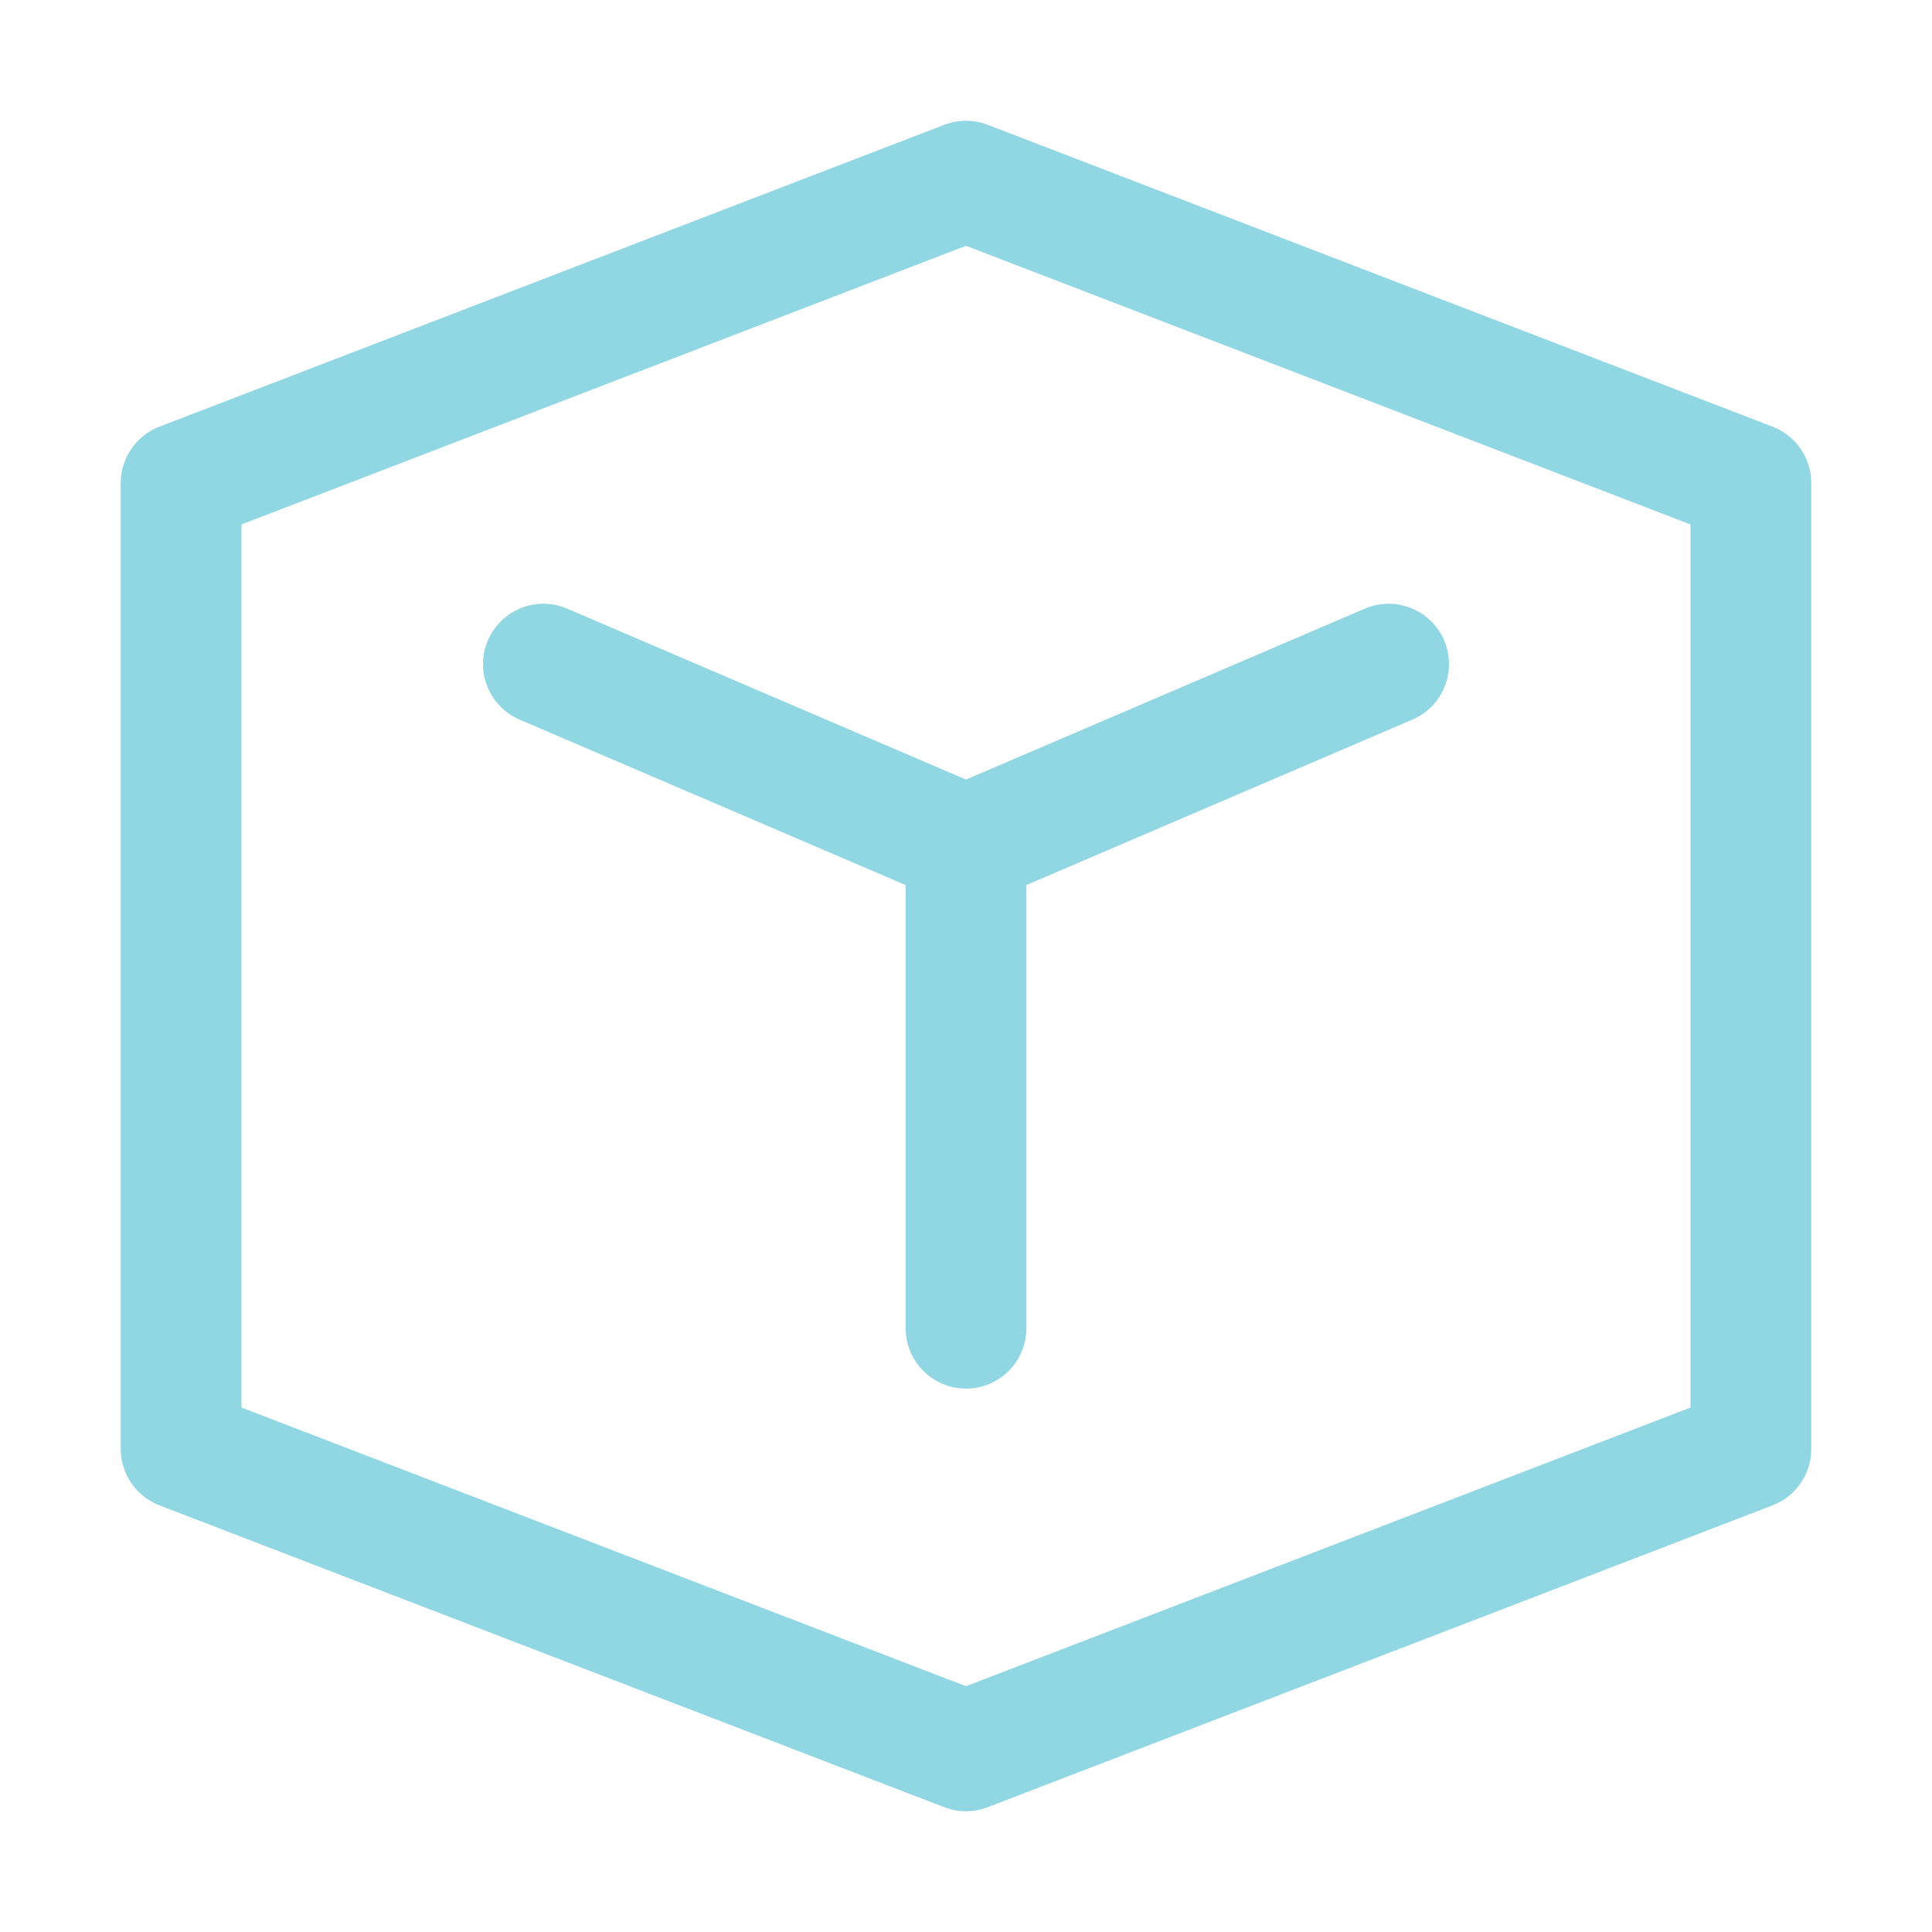
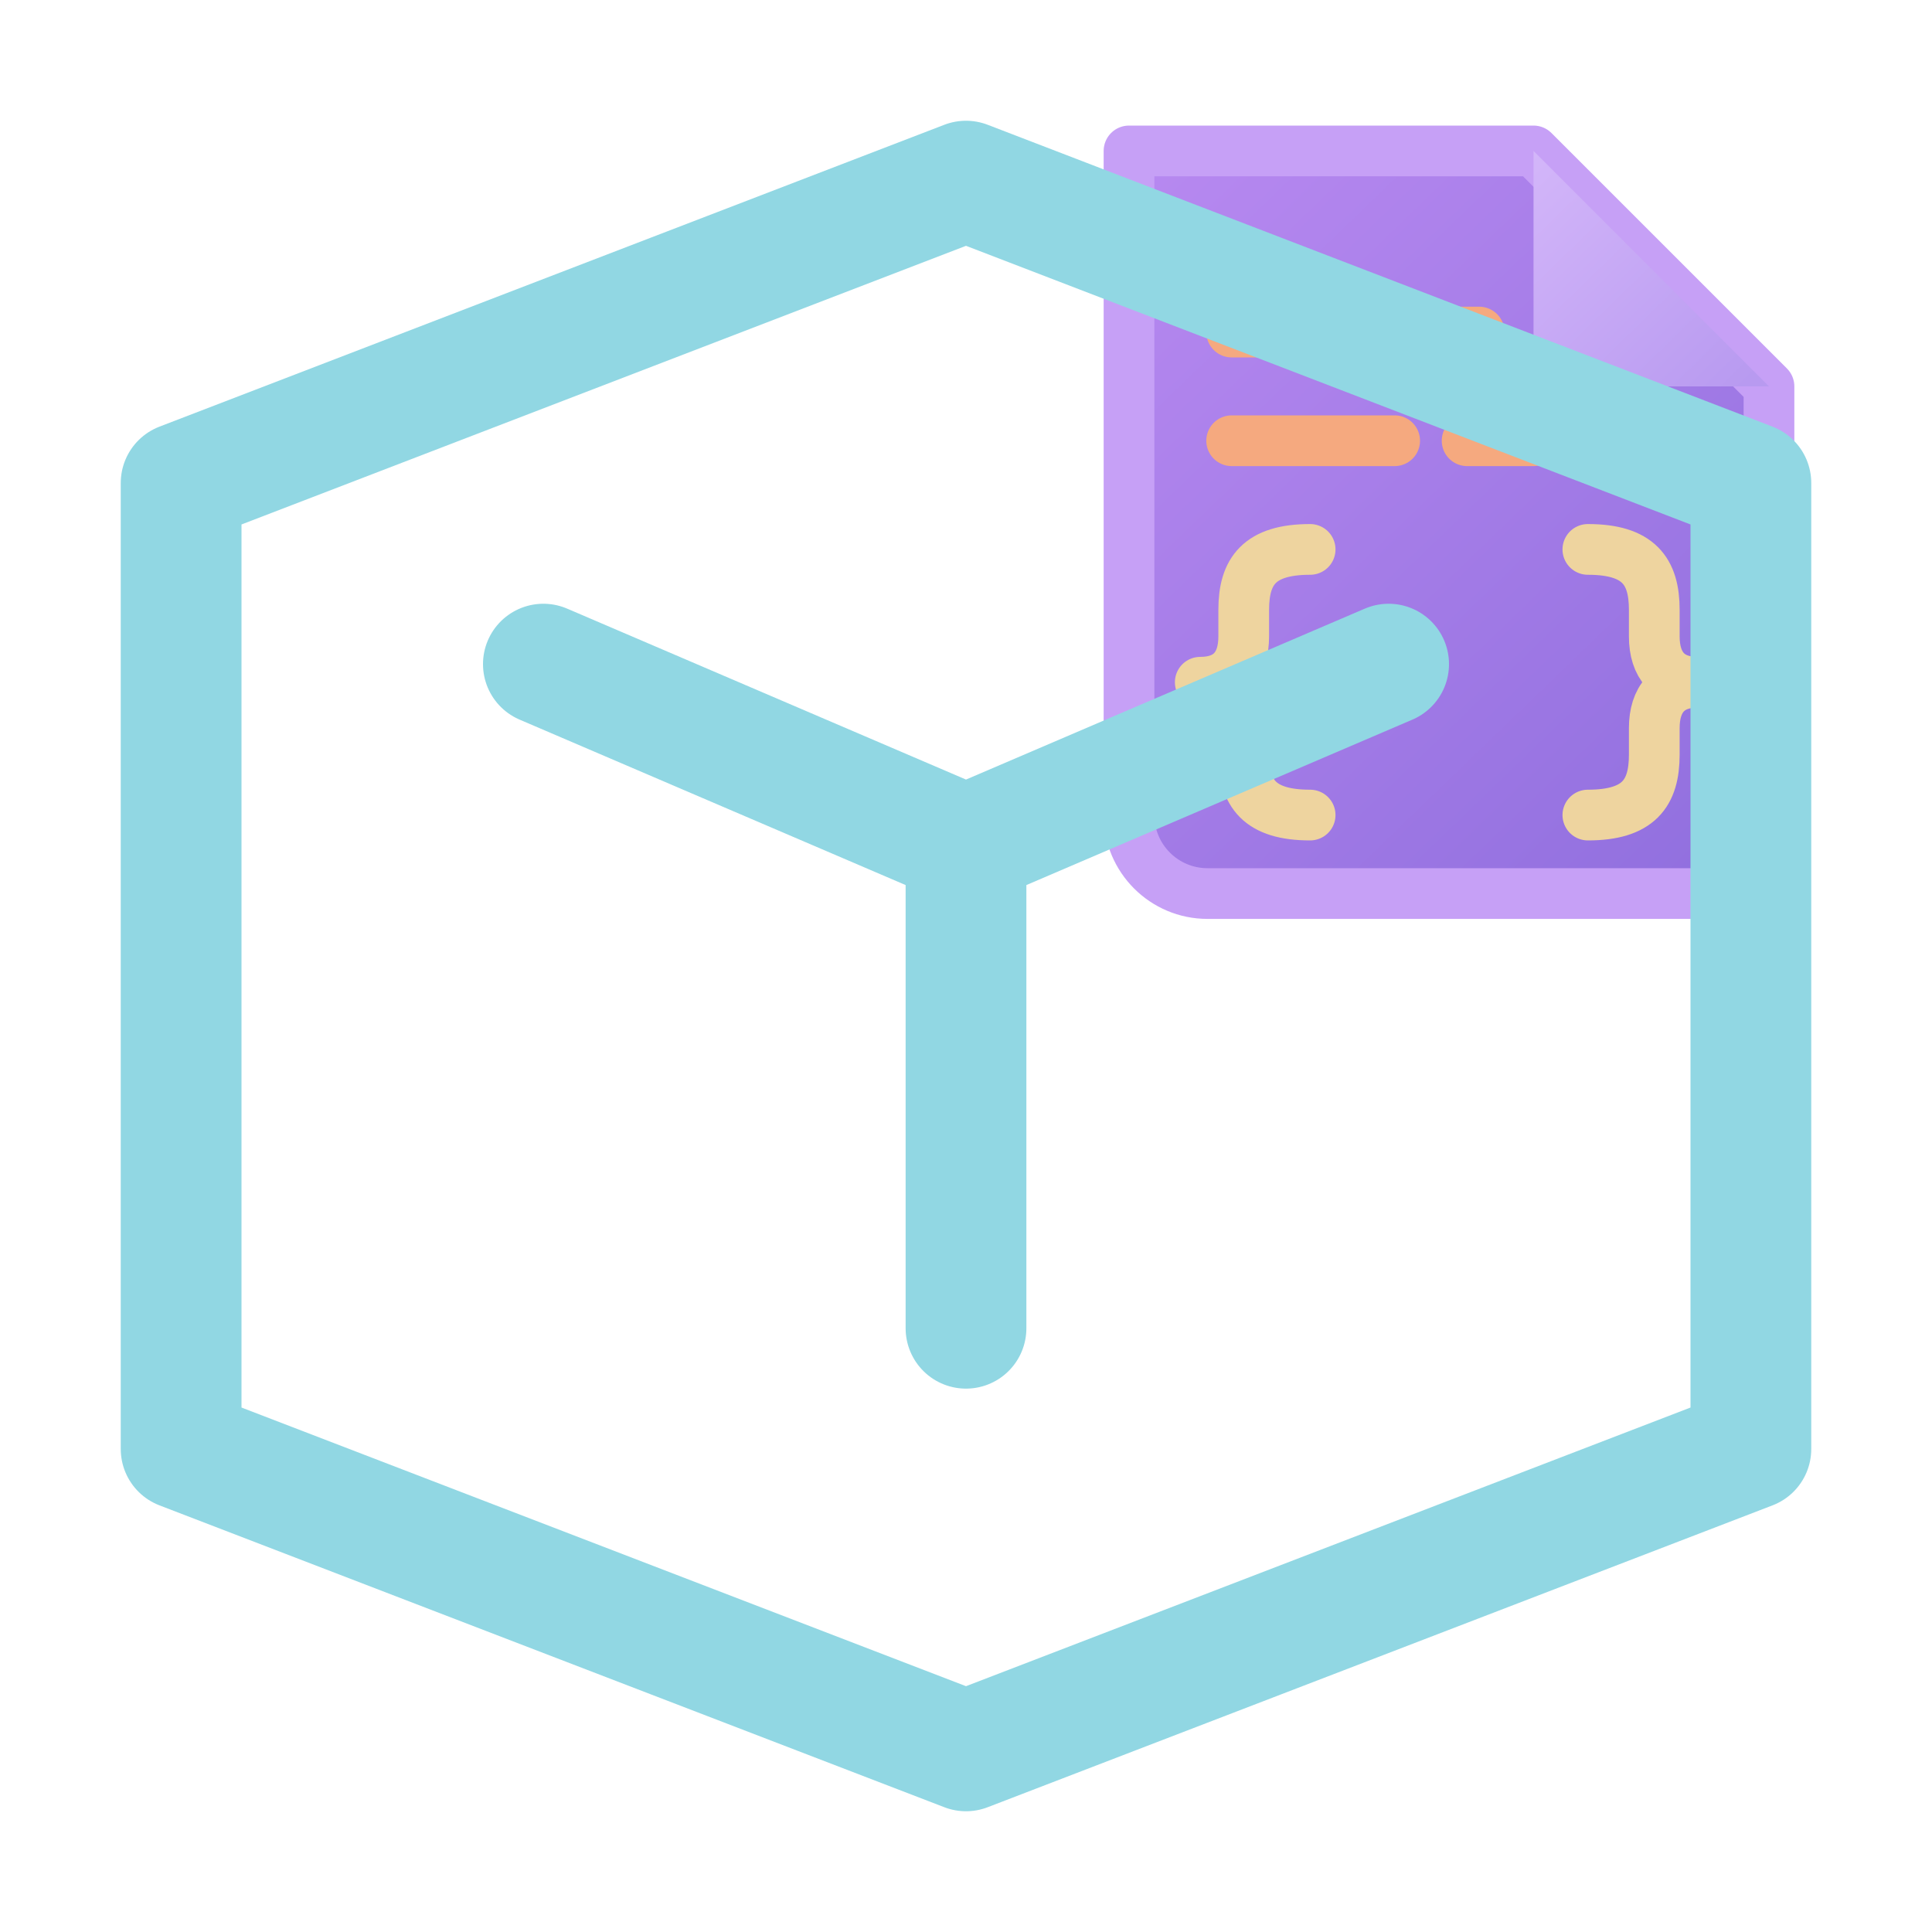
<svg xmlns="http://www.w3.org/2000/svg" width="1em" height="1em" viewBox="0 0 16 16">
+   <defs>
+     <linearGradient id="template-fill" x1="9.25" y1="1" x2="14.65" y2="6.6" gradientUnits="userSpaceOnUse">
+       <stop stop-color="#b98af1" />
+       <stop offset="1" stop-color="#9270df" />
+     </linearGradient>
+     <linearGradient id="template-fold" x1="12.7" y1="1" x2="14.65" y2="3" gradientUnits="userSpaceOnUse">
+       <stop stop-color="#d5b8fa" />
+       <stop offset="1" stop-color="#b89af0" />
+     </linearGradient>
+   </defs>
+   <g stroke-linecap="round" stroke-linejoin="round">
+     <path d="M9.35 1.25h3.35l1.95 1.95v3.55a.65.65 0 0 1-.65.65H10a.65.65 0 0 1-.65-.65Z" fill="url(#template-fill)" stroke="#c6a0f6" stroke-width=".42" />
+     <path d="M12.7 1.25V2.8a.4.4 0 0 0 .4.4h1.55Z" fill="url(#template-fold)" />
+     <path d="M10.2 2.75h2.05" fill="none" stroke="#f5a97f" stroke-width=".42" />
+     <path d="M10.2 3.65h1.35" fill="none" stroke="#f5a97f" stroke-width=".42" />
+     <path d="M12.15 3.65h.55" fill="none" stroke="#f5a97f" stroke-width=".42" />
+     <path d="M10.85 4.55c-.42 0-.55.18-.55.5v.22c0 .24-.12.38-.36.38.24 0 .36.14.36.38v.22c0 .32.13.5.55.5" fill="none" stroke="#eed49f" stroke-width=".42" />
+     <path d="M13.15 4.55c.42 0 .55.18.55.5v.22c0 .24.12.38.36.38-.24 0-.36.14-.36.38v.22c0 .32-.13.5-.55.5" fill="none" stroke="#eed49f" stroke-width=".42" />
+   </g>
  <path fill="none" stroke="#91d7e3" stroke-linecap="round" stroke-linejoin="round" d="M1.5 4v8L8 14.5l6.5-2.5V4L8 1.5Z" />
  <path fill="none" stroke="#91d7e3" stroke-linecap="round" stroke-linejoin="round" d="M4.5 5.5L8 7l3.5-1.5M8 7v4" />
</svg>
